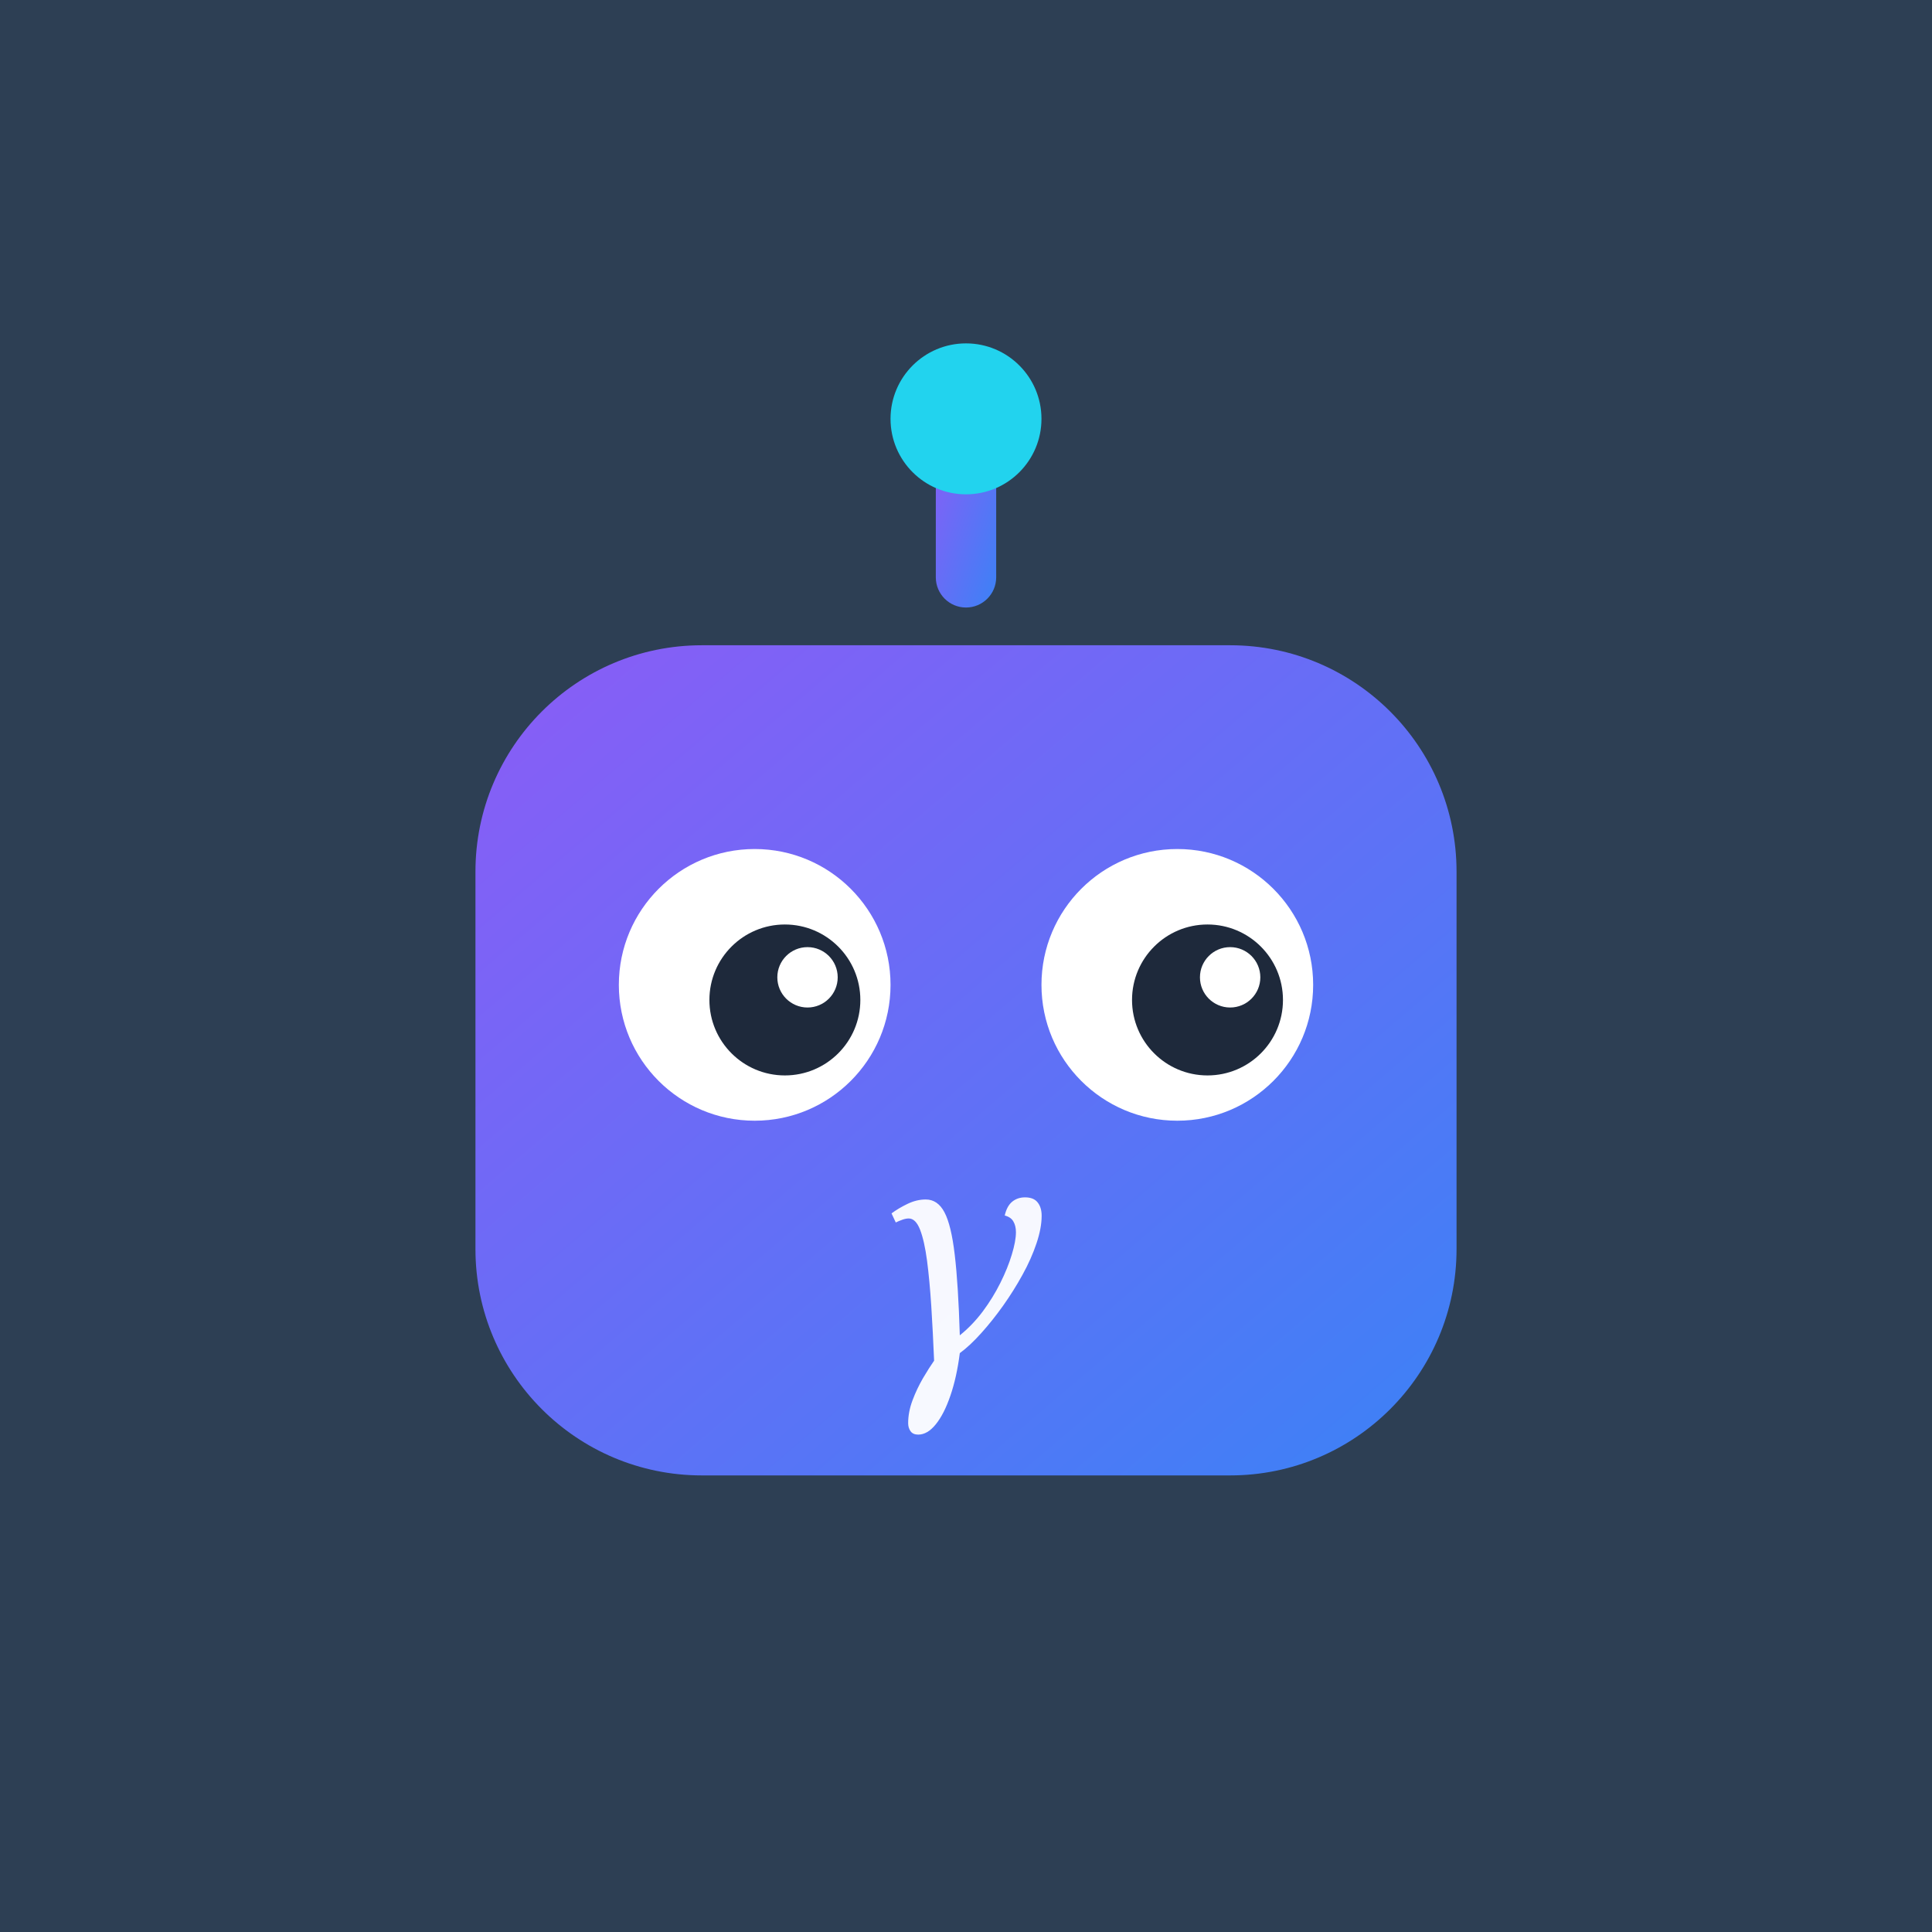
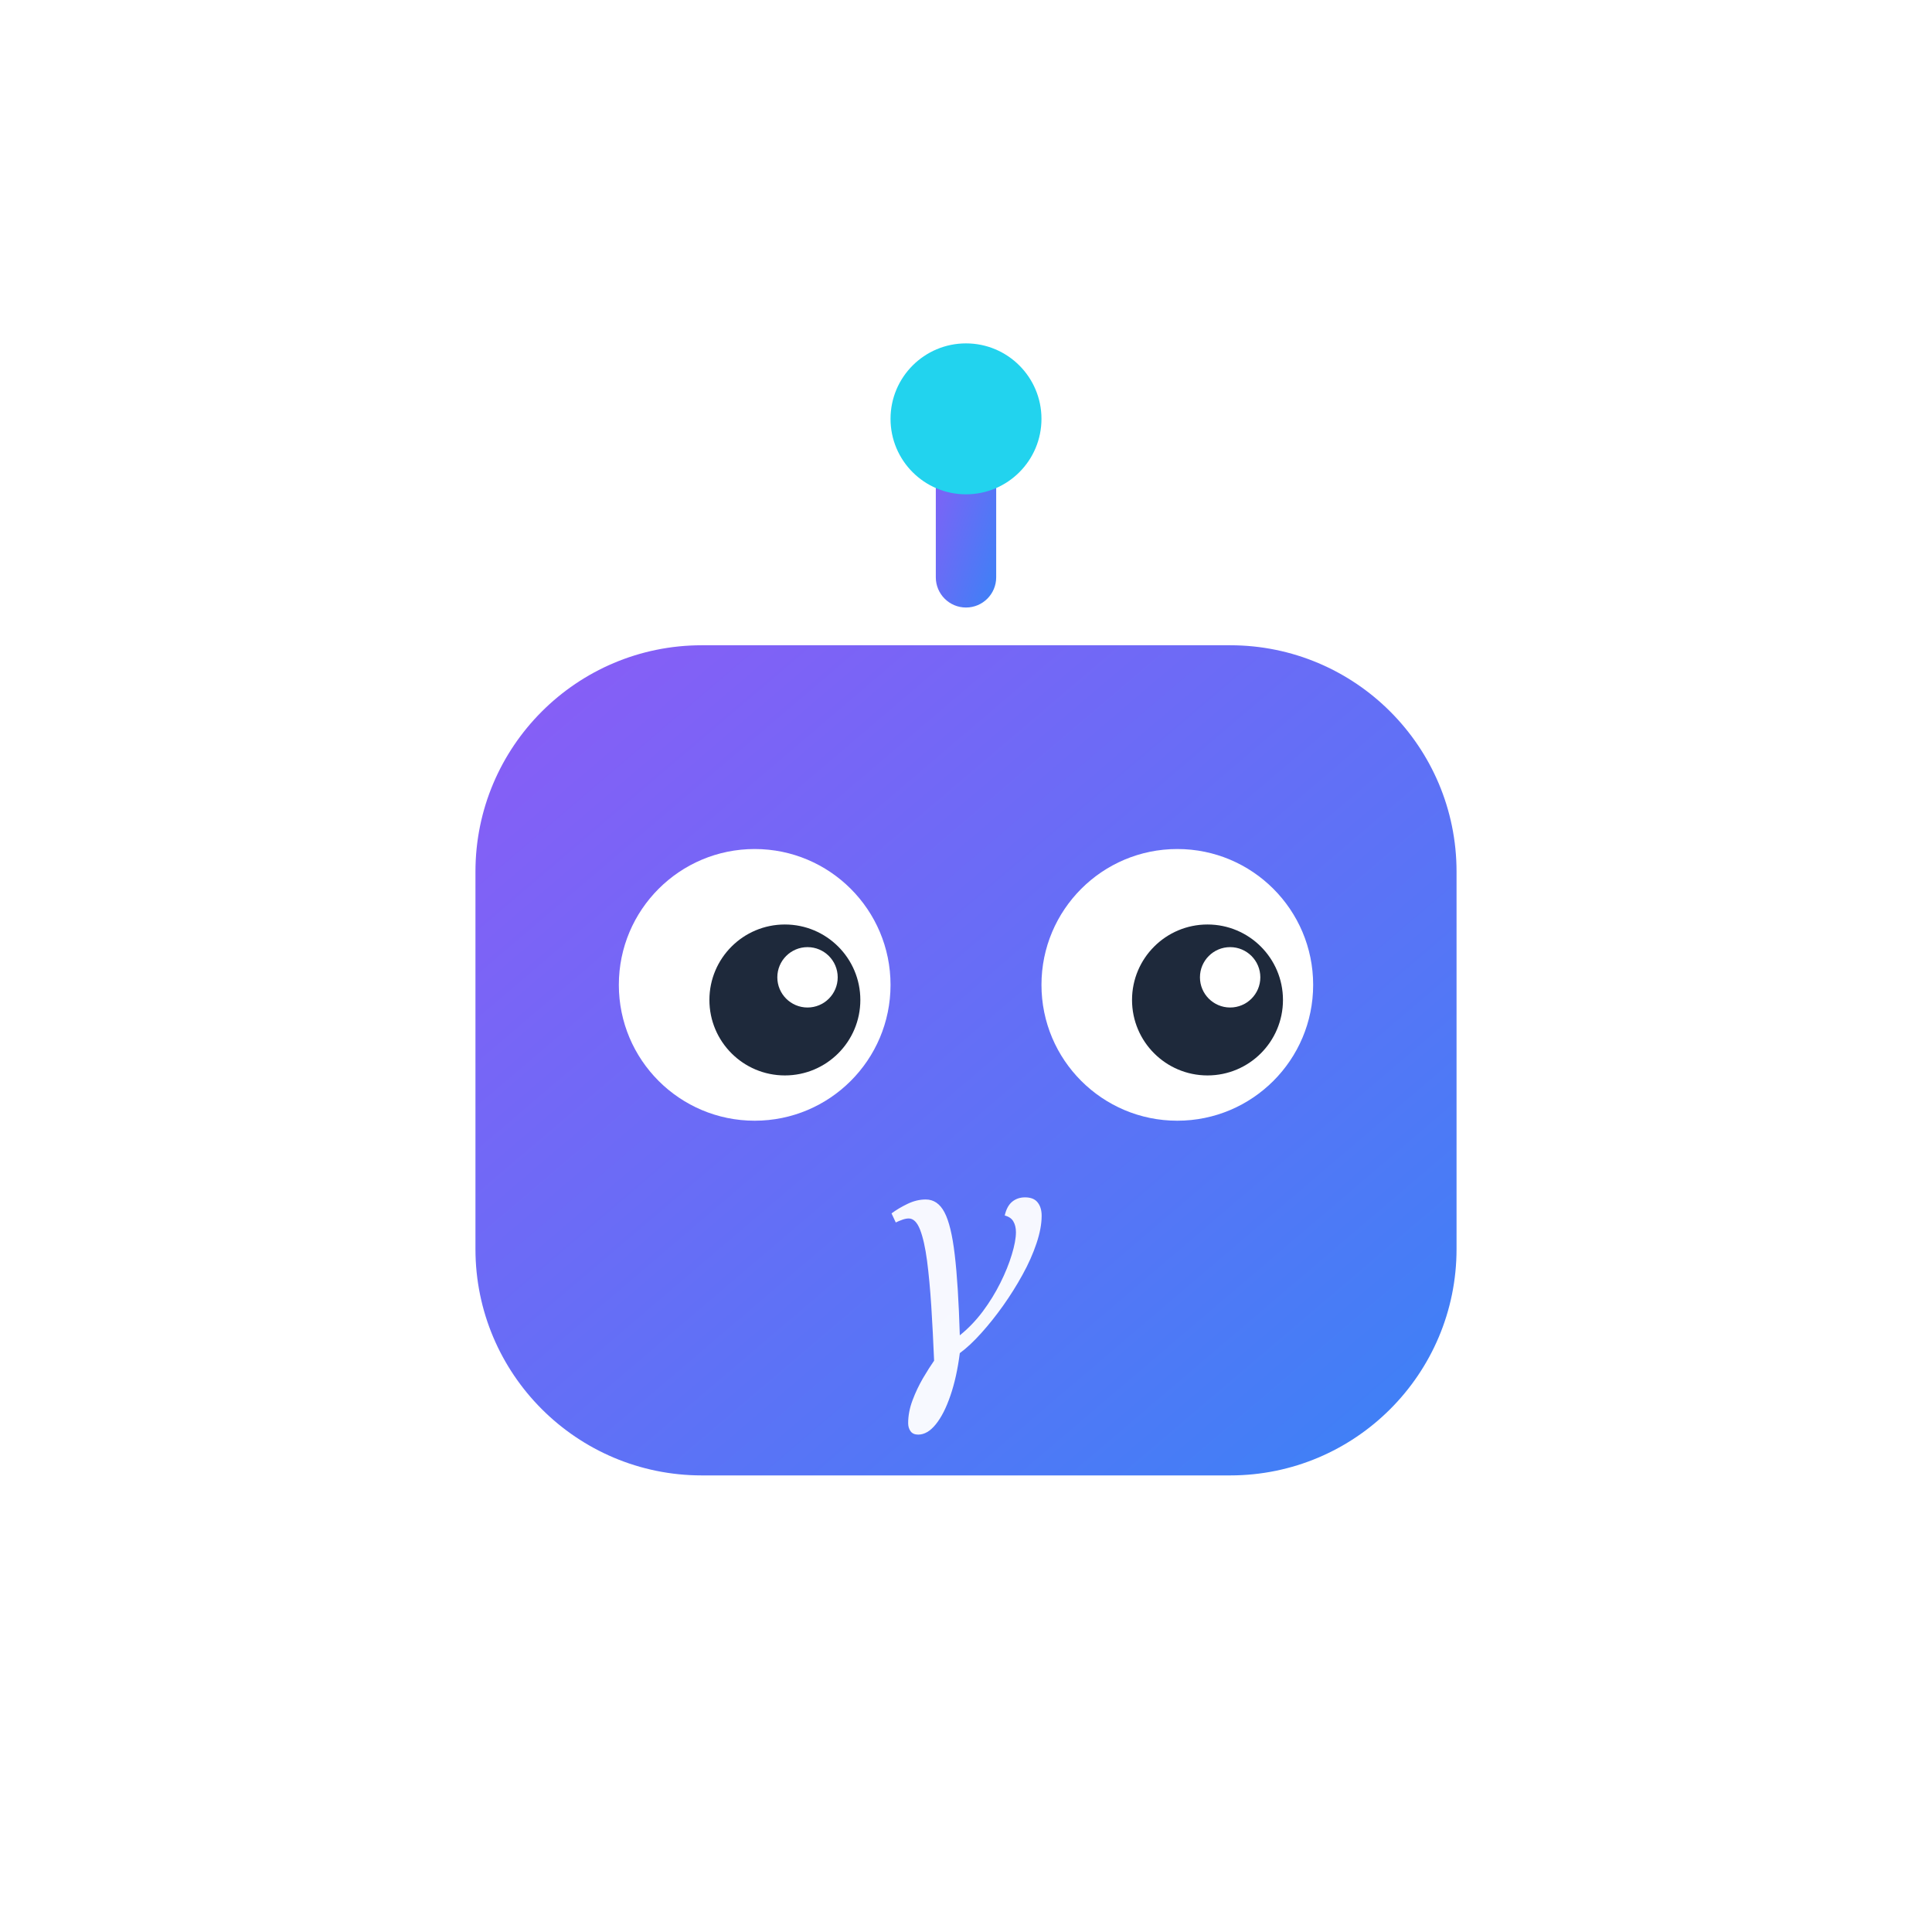
<svg xmlns="http://www.w3.org/2000/svg" width="1024" height="1024" viewBox="0 0 1024 1024" fill="none">
-   <rect width="1024" height="1024" fill="#2d3f54" />
+   <rect width="1024" height="1024" fill="#ffffff" />
  <defs>
    <linearGradient id="gammaGrad" x1="0%" y1="0%" x2="100%" y2="100%">
      <stop offset="0%" stop-color="#8B5CF6" />
      <stop offset="100%" stop-color="#3B82F6" />
    </linearGradient>
  </defs>
  <g transform="translate(252, 222) scale(4)">
    <rect x="61" y="0" width="8" height="25" rx="4" fill="url(#gammaGrad)" />
    <circle cx="65" cy="0" r="10" fill="#22D3EE" />
    <rect x="0" y="30" width="130" height="110" rx="30" fill="url(#gammaGrad)" />
    <circle cx="37" cy="75" r="18" fill="white" />
    <circle cx="41" cy="77" r="10" fill="#1E293B" />
    <circle cx="44" cy="74" r="4" fill="white" />
    <circle cx="93" cy="75" r="18" fill="white" />
    <circle cx="97" cy="77" r="10" fill="#1E293B" />
    <circle cx="100" cy="74" r="4" fill="white" />
    <text x="65" y="125" font-family="Georgia, serif" font-size="40" font-style="italic" fill="white" text-anchor="middle" opacity="0.95">γ</text>
  </g>
</svg>
